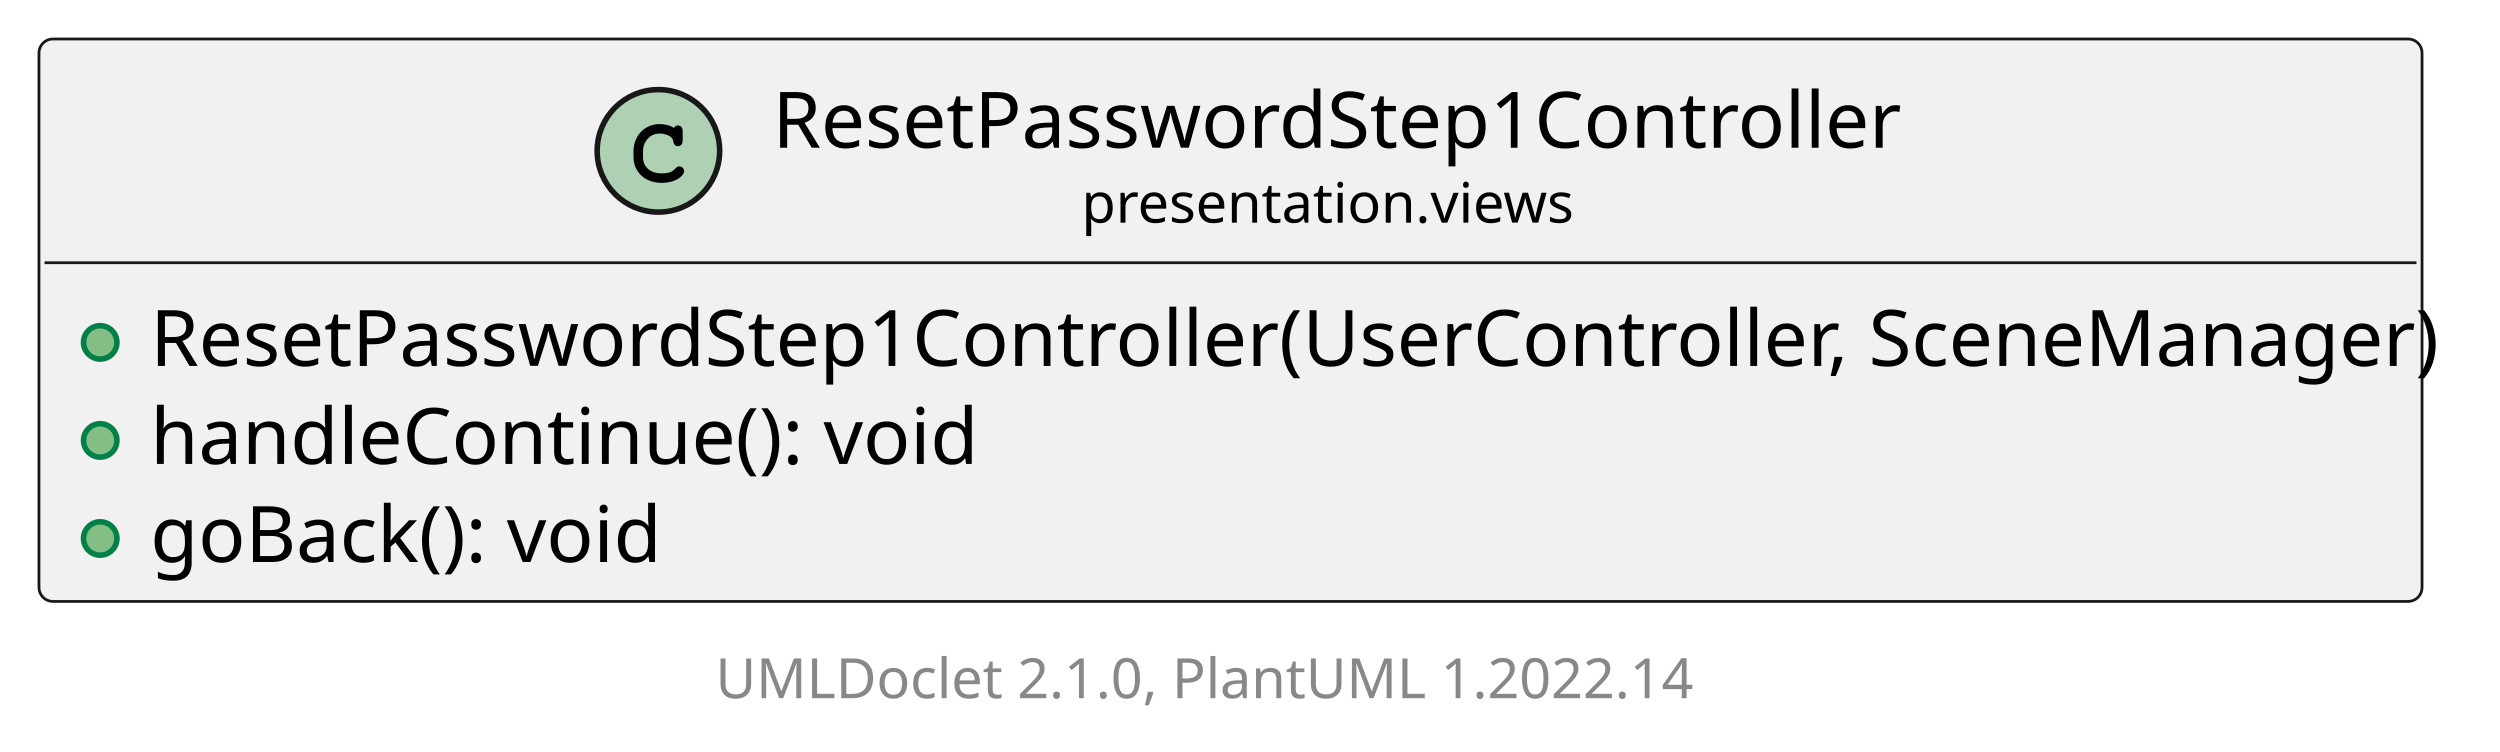
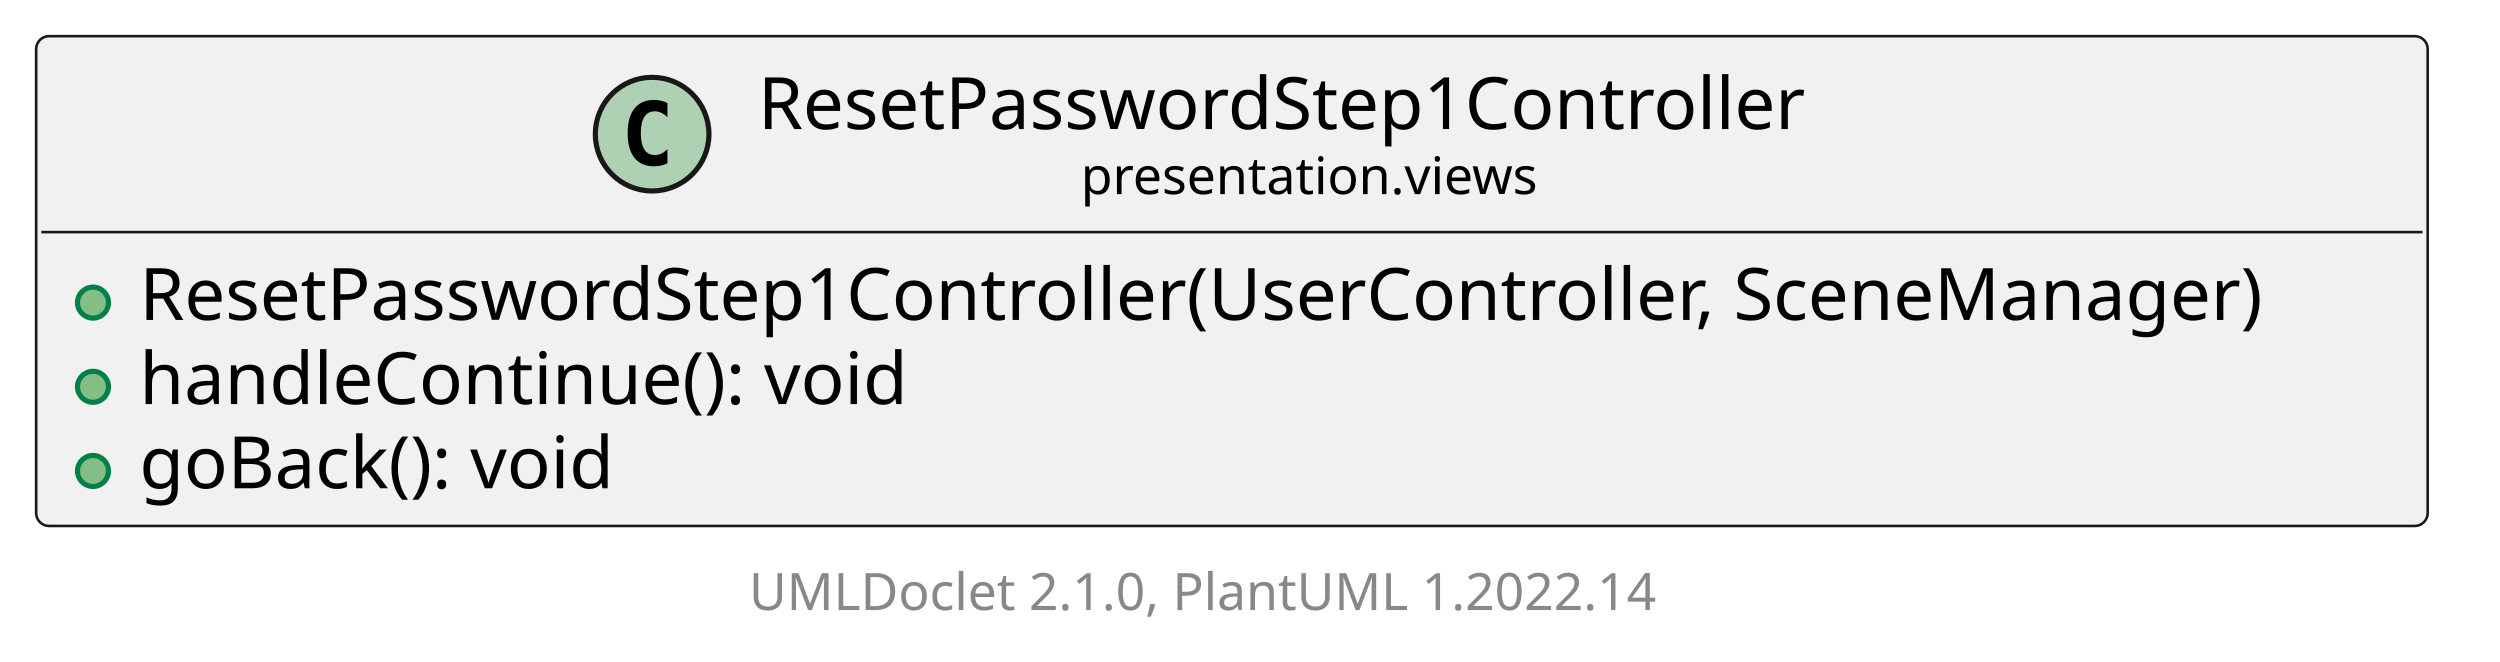
- <svg xmlns="http://www.w3.org/2000/svg" xmlns:xlink="http://www.w3.org/1999/xlink" contentStyleType="text/css" height="135px" preserveAspectRatio="none" style="width:449px;height:135px;background:#FFFFFF;" version="1.1" viewBox="0 0 449 135" width="449px" zoomAndPan="magnify">
+ <svg xmlns="http://www.w3.org/2000/svg" xmlns:xlink="http://www.w3.org/1999/xlink" contentStyleType="text/css" height="128px" preserveAspectRatio="none" style="width:484px;height:128px;background:#FFFFFF;" version="1.1" viewBox="0 0 484 128" width="484px" zoomAndPan="magnify">
  <defs />
  <g>
    <a href="ResetPasswordStep1Controller.html" target="_top" title="ResetPasswordStep1Controller.html" xlink:actuate="onRequest" xlink:href="ResetPasswordStep1Controller.html" xlink:show="new" xlink:title="ResetPasswordStep1Controller.html" xlink:type="simple">
      <g id="elem_presentation.views.ResetPasswordStep1Controller">
-         <rect codeLine="5" fill="#F1F1F1" height="101.016" id="presentation.views.ResetPasswordStep1Controller" rx="2.5" ry="2.5" style="stroke:#181818;stroke-width:0.5;" width="428" x="7" y="7" />
-         <ellipse cx="118.25" cy="27.094" fill="#ADD1B2" rx="11" ry="11" style="stroke:#181818;stroke-width:1.0;" />
-         <path d="M121.016,22.969 Q121.172,22.75 121.359,22.641 Q121.547,22.531 121.766,22.531 Q122.141,22.531 122.375,22.797 Q122.609,23.047 122.609,23.656 L122.609,25.109 Q122.609,25.719 122.375,25.984 Q122.141,26.25 121.766,26.25 Q121.422,26.25 121.219,26.047 Q121.016,25.859 120.906,25.344 Q120.859,24.984 120.672,24.797 Q120.344,24.422 119.734,24.203 Q119.125,23.984 118.5,23.984 Q117.734,23.984 117.094,24.312 Q116.469,24.641 115.969,25.391 Q115.484,26.141 115.484,27.172 L115.484,28.266 Q115.484,29.5 116.375,30.328 Q117.266,31.141 118.859,31.141 Q119.797,31.141 120.453,30.891 Q120.844,30.734 121.266,30.297 Q121.531,30.031 121.672,29.953 Q121.828,29.875 122.031,29.875 Q122.359,29.875 122.609,30.141 Q122.875,30.391 122.875,30.734 Q122.875,31.078 122.531,31.484 Q122.031,32.062 121.234,32.391 Q120.156,32.844 118.859,32.844 Q117.344,32.844 116.141,32.219 Q115.156,31.719 114.469,30.656 Q113.781,29.578 113.781,28.297 L113.781,27.141 Q113.781,25.812 114.391,24.672 Q115.016,23.516 116.109,22.906 Q117.203,22.281 118.438,22.281 Q119.172,22.281 119.812,22.453 Q120.469,22.609 121.016,22.969 Z " fill="#000000" />
-         <text fill="#000000" font-family="sans-serif" font-size="14" lengthAdjust="spacing" textLength="197" x="138.75" y="26.533">ResetPasswordStep1Controller</text>
-         <text fill="#000000" font-family="sans-serif" font-size="10" lengthAdjust="spacing" textLength="86" x="194.25" y="39.99">presentation.views</text>
-         <line style="stroke:#181818;stroke-width:0.5;" x1="8" x2="434" y1="47.188" y2="47.188" />
-         <ellipse cx="18" cy="61.492" fill="#84BE84" rx="3" ry="3" style="stroke:#038048;stroke-width:1.0;" />
-         <text fill="#000000" font-family="sans-serif" font-size="14" lengthAdjust="spacing" textLength="402" x="27" y="65.721">ResetPasswordStep1Controller(UserController, SceneManager)</text>
-         <ellipse cx="18" cy="79.102" fill="#84BE84" rx="3" ry="3" style="stroke:#038048;stroke-width:1.0;" />
-         <text fill="#000000" font-family="sans-serif" font-size="14" lengthAdjust="spacing" textLength="144" x="27" y="83.33">handleContinue(): void</text>
-         <ellipse cx="18" cy="96.711" fill="#84BE84" rx="3" ry="3" style="stroke:#038048;stroke-width:1.0;" />
-         <text fill="#000000" font-family="sans-serif" font-size="14" lengthAdjust="spacing" textLength="91" x="27" y="100.939">goBack(): void</text>
+         <rect codeLine="5" fill="#F1F1F1" height="94.828" id="presentation.views.ResetPasswordStep1Controller" rx="2.5" ry="2.5" style="stroke:#181818;stroke-width:0.5;" width="463" x="7" y="7" />
+         <ellipse cx="126.25" cy="25.969" fill="#ADD1B2" rx="11" ry="11" style="stroke:#181818;stroke-width:1.0;" />
+         <path d="M129.219,31.609 Q128.641,31.906 128,32.047 Q127.359,32.203 126.656,32.203 Q124.156,32.203 122.828,30.562 Q121.516,28.906 121.516,25.781 Q121.516,22.656 122.828,21 Q124.156,19.344 126.656,19.344 Q127.359,19.344 128,19.5 Q128.656,19.656 129.219,19.953 L129.219,22.672 Q128.594,22.094 128,21.828 Q127.406,21.547 126.781,21.547 Q125.438,21.547 124.75,22.625 Q124.062,23.688 124.062,25.781 Q124.062,27.875 124.75,28.953 Q125.438,30.016 126.781,30.016 Q127.406,30.016 128,29.75 Q128.594,29.469 129.219,28.891 L129.219,31.609 Z " fill="#000000" />
+         <text fill="#000000" font-family="sans-serif" font-size="14" lengthAdjust="spacing" textLength="216" x="146.75" y="24.995">ResetPasswordStep1Controller</text>
+         <text fill="#000000" font-family="sans-serif" font-size="10" lengthAdjust="spacing" textLength="91" x="209.25" y="37.579">presentation.views</text>
+         <line style="stroke:#181818;stroke-width:0.5;" x1="8" x2="469" y1="44.938" y2="44.938" />
+         <ellipse cx="18" cy="58.586" fill="#84BE84" rx="3" ry="3" style="stroke:#038048;stroke-width:1.0;" />
+         <text fill="#000000" font-family="sans-serif" font-size="14" lengthAdjust="spacing" textLength="437" x="27" y="61.933">ResetPasswordStep1Controller(UserController, SceneManager)</text>
+         <ellipse cx="18" cy="74.883" fill="#84BE84" rx="3" ry="3" style="stroke:#038048;stroke-width:1.0;" />
+         <text fill="#000000" font-family="sans-serif" font-size="14" lengthAdjust="spacing" textLength="157" x="27" y="78.23">handleContinue(): void</text>
+         <ellipse cx="18" cy="91.18" fill="#84BE84" rx="3" ry="3" style="stroke:#038048;stroke-width:1.0;" />
+         <text fill="#000000" font-family="sans-serif" font-size="14" lengthAdjust="spacing" textLength="99" x="27" y="94.526">goBack(): void</text>
      </g>
    </a>
-     <text fill="#888888" font-family="sans-serif" font-size="10" lengthAdjust="spacing" textLength="184" x="128.5" y="125.397">UMLDoclet 2.1.0, PlantUML 1.2022.14</text>
+     <text fill="#888888" font-family="sans-serif" font-size="10" lengthAdjust="spacing" textLength="186" x="145" y="118.11">UMLDoclet 2.1.0, PlantUML 1.2022.14</text>
  </g>
</svg>
